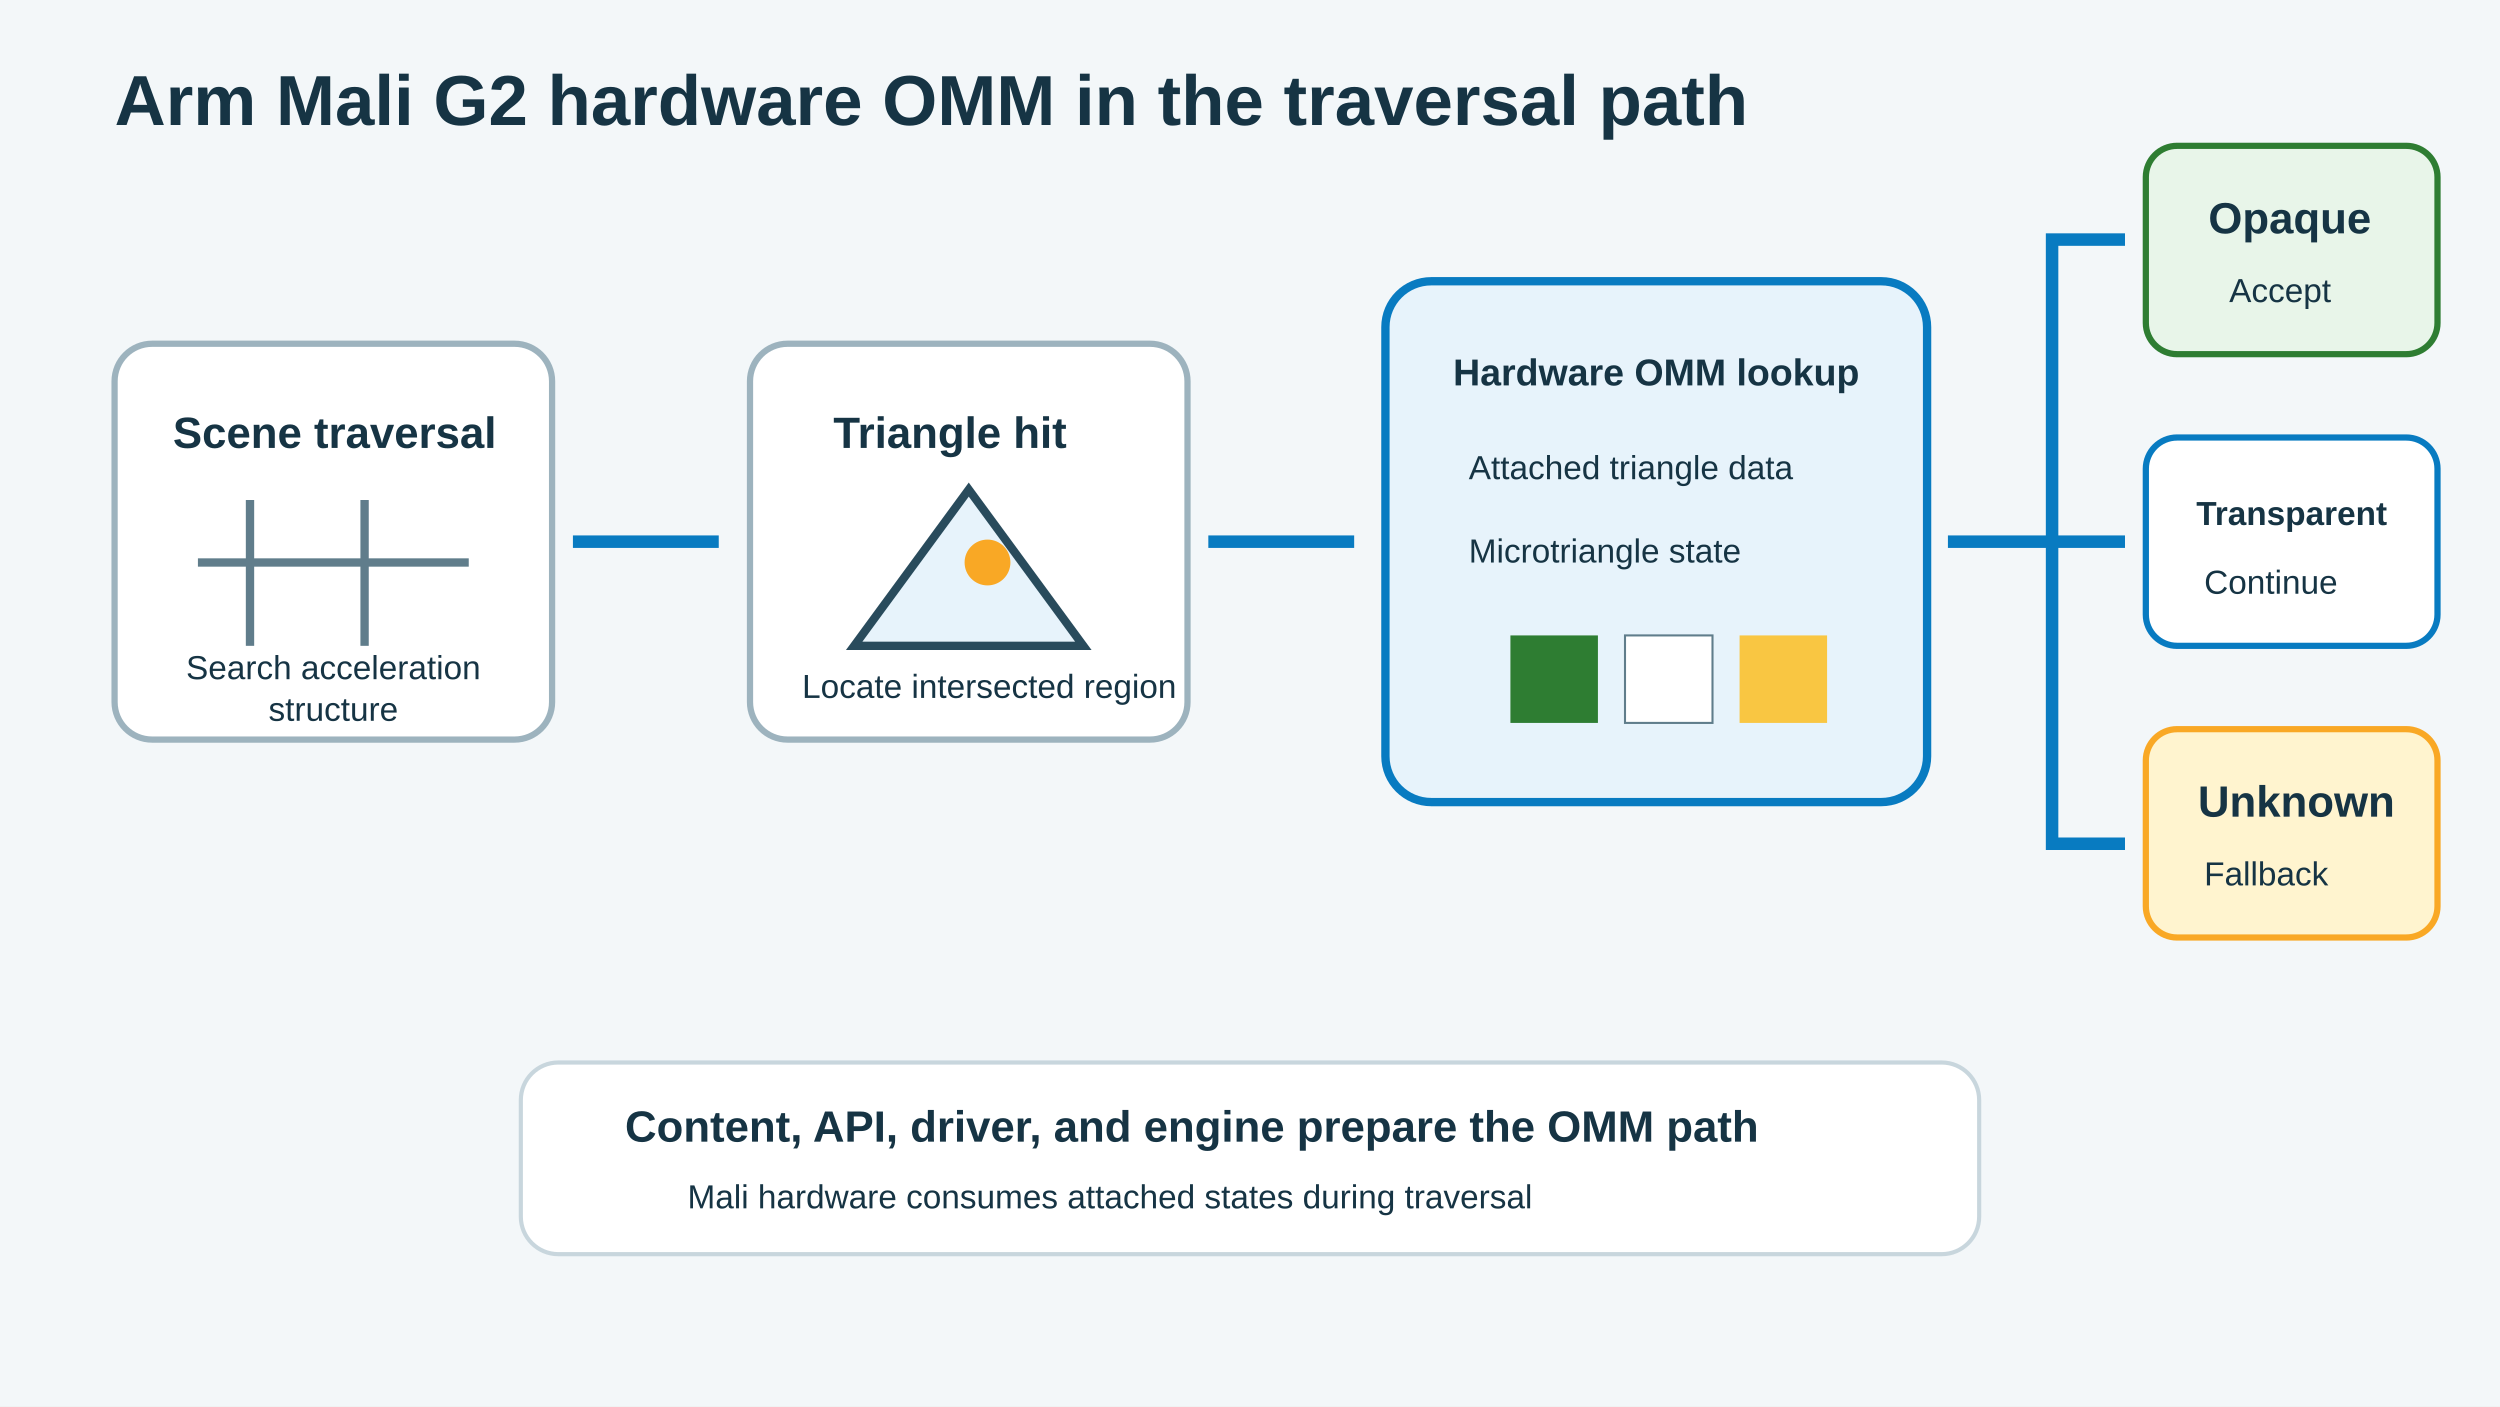
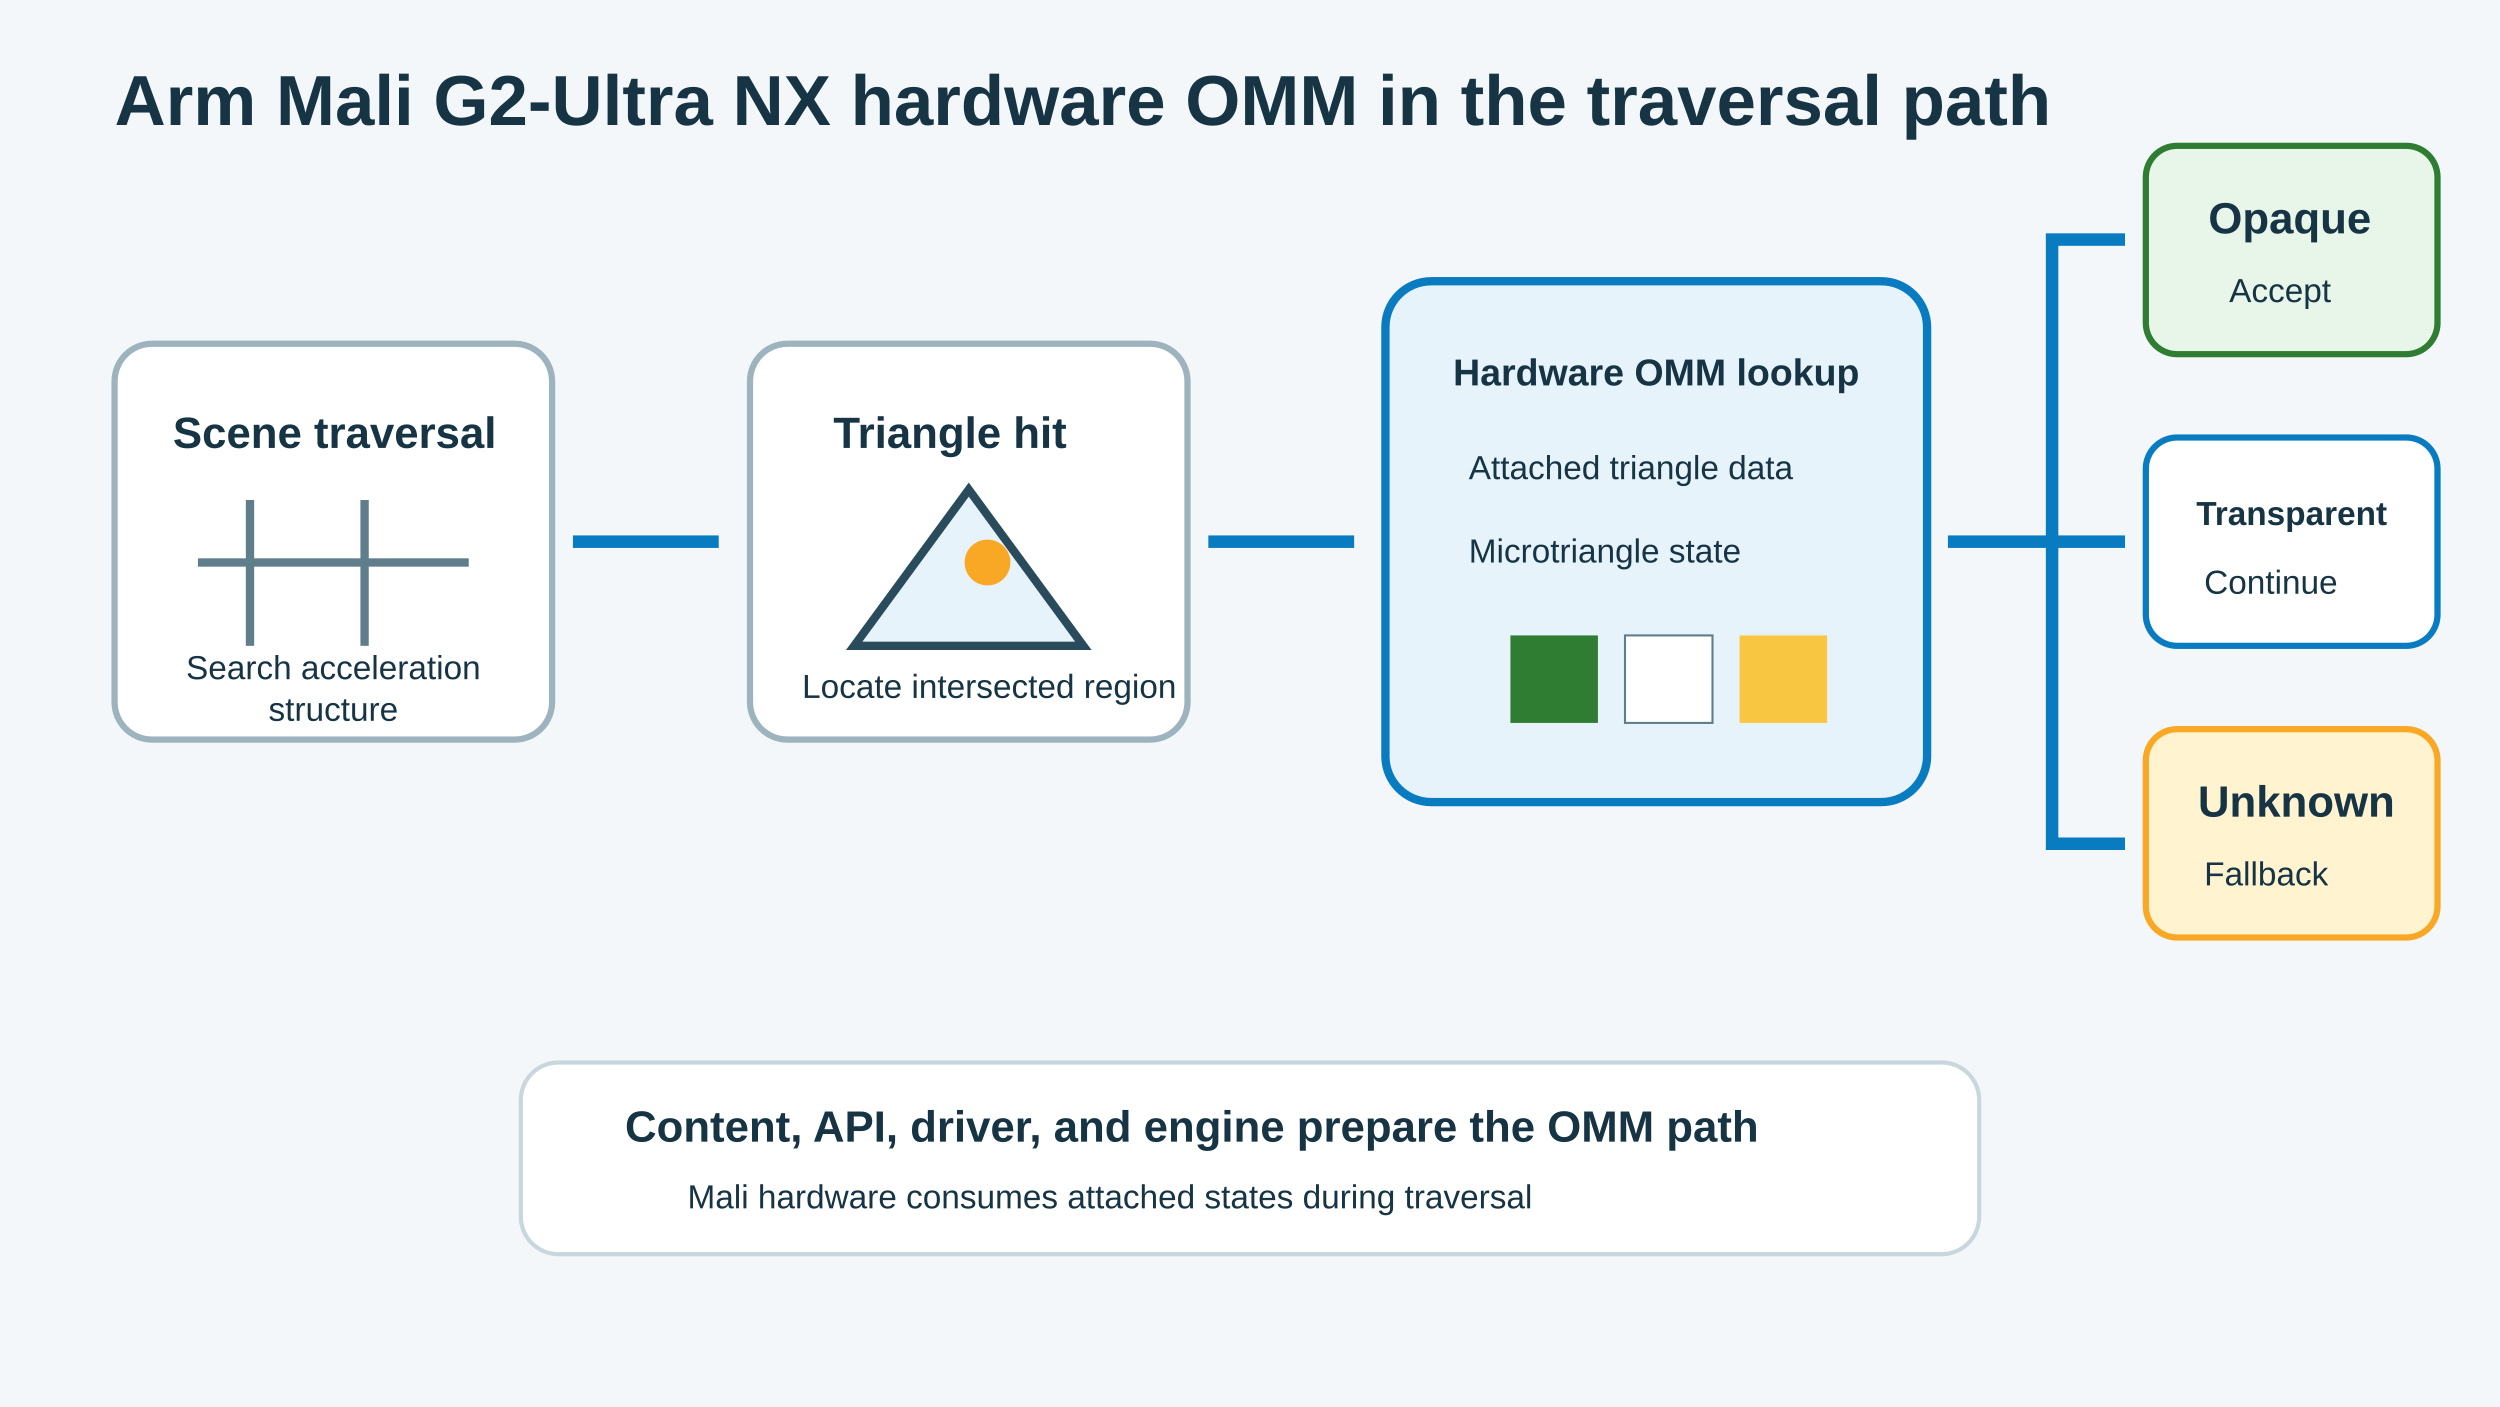
<svg xmlns="http://www.w3.org/2000/svg" viewBox="0 0 1200 675" role="img">
  <style>text{font-family:Arial;fill:#163444}.h{font-size:34px;font-weight:700}.t{font-size:21px;font-weight:700}.m{font-size:18px;font-weight:700}.p{font-size:16px}.b{fill:#fff;stroke:#9db3be;stroke-width:3}.a{stroke:#087bc1;stroke-width:6;fill:none}</style>
  <rect width="1200" height="675" fill="#f3f7f9" />
-   <text x="55" y="60" class="h">Arm Mali G2 hardware OMM in the traversal path</text>
+   <text x="55" y="60" class="h">Arm Mali G2-Ultra NX hardware OMM in the traversal path</text>
  <rect x="55" y="165" width="210" height="190" rx="18" class="b" />
  <text x="83" y="215" class="t">Scene traversal</text>
  <path d="M95 270H225M120 240V310M175 240V310" stroke="#607d8b" stroke-width="4" />
  <text x="160" y="326" class="p" text-anchor="middle">Search acceleration</text>
  <text x="160" y="346" class="p" text-anchor="middle">structure</text>
  <path d="M275 260H345" class="a" />
  <rect x="360" y="165" width="210" height="190" rx="18" class="b" />
  <text x="400" y="215" class="t">Triangle hit</text>
  <polygon points="410,310 520,310 465,235" fill="#e7f3fb" stroke="#294b5c" stroke-width="4" />
  <circle cx="474" cy="270" r="11" fill="#f9a825" />
  <text x="385" y="335" class="p">Locate intersected region</text>
  <path d="M580 260H650" class="a" />
  <rect x="665" y="135" width="260" height="250" rx="22" fill="#e7f3fb" stroke="#087bc1" stroke-width="4" />
  <text x="795" y="185" class="m" text-anchor="middle">Hardware OMM lookup</text>
  <text x="705" y="230" class="p">Attached triangle data</text>
  <text x="705" y="270" class="p">Microtriangle state</text>
  <rect x="725" y="305" width="42" height="42" fill="#2e7d32" />
  <rect x="780" y="305" width="42" height="42" fill="#fff" stroke="#607d8b" />
  <rect x="835" y="305" width="42" height="42" fill="#f9c642" />
  <path d="M935 260H985V115H1020M985 260H1020M985 260V405H1020" class="a" />
  <rect x="1030" y="70" width="140" height="100" rx="15" fill="#e8f5e9" stroke="#2e7d32" stroke-width="3" />
  <text x="1060" y="112" class="t">Opaque</text>
  <text x="1070" y="145" class="p">Accept</text>
  <rect x="1030" y="210" width="140" height="100" rx="15" fill="#fff" stroke="#087bc1" stroke-width="3" />
  <text x="1100" y="252" class="p" font-weight="700" text-anchor="middle">Transparent</text>
  <text x="1058" y="285" class="p">Continue</text>
  <rect x="1030" y="350" width="140" height="100" rx="15" fill="#fff4cf" stroke="#f9a825" stroke-width="3" />
  <text x="1055" y="392" class="t">Unknown</text>
  <text x="1058" y="425" class="p">Fallback</text>
  <rect x="250" y="510" width="700" height="92" rx="18" fill="#fff" stroke="#c8d6dd" stroke-width="2" />
  <text x="300" y="548" class="t">Content, API, driver, and engine prepare the OMM path</text>
  <text x="330" y="580" class="p">Mali hardware consumes attached states during traversal</text>
</svg>
